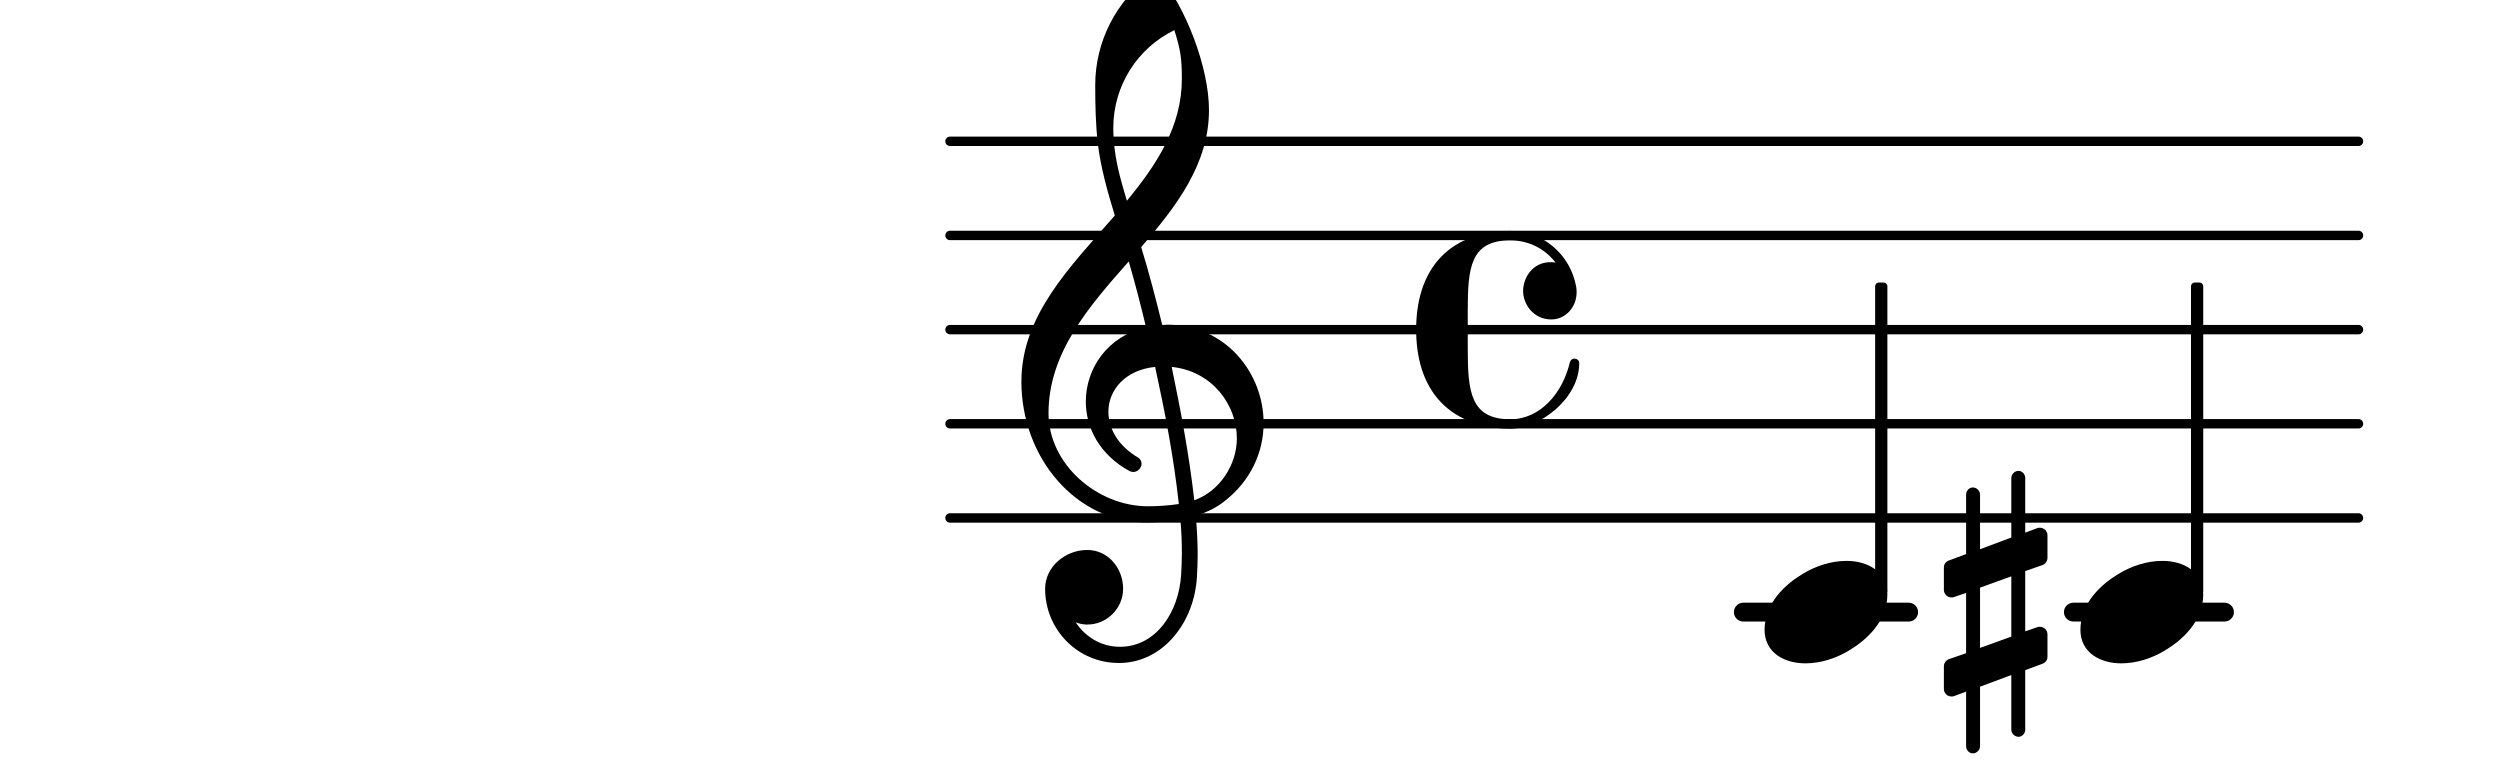
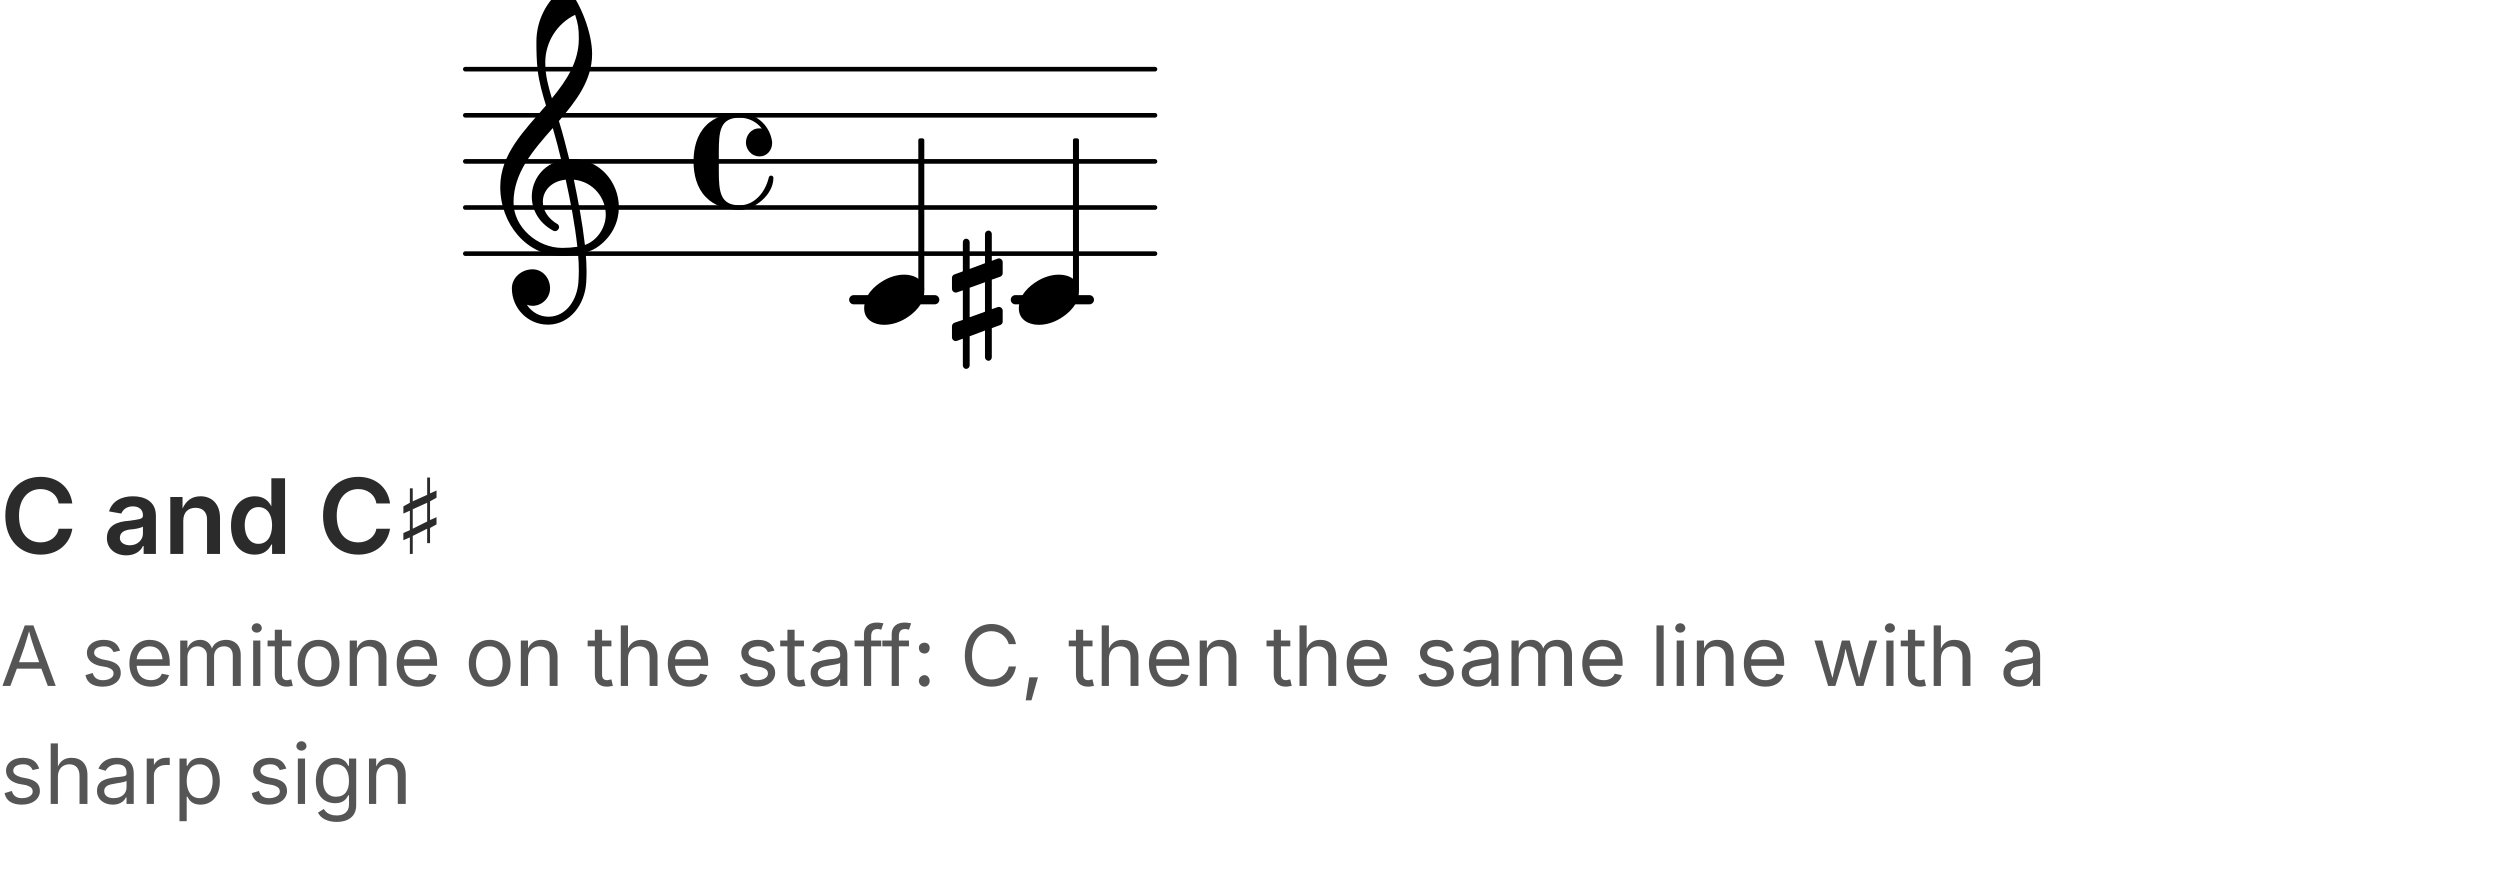
- <svg xmlns="http://www.w3.org/2000/svg" xmlns:xlink="http://www.w3.org/1999/xlink" version="1.2" width="46.64mm" height="14.23mm" viewBox="4.191 4.124 26.542 8.1">
+ <svg xmlns="http://www.w3.org/2000/svg" xmlns:xlink="http://www.w3.org/1999/xlink" version="1.2" width="95.25mm" height="33.805mm" viewBox="4.191 4.124 54.206 19.242">
  <style type="text/css">

tspan { white-space: pre; }

</style>
  <g transform="translate(14.2264, 9.6243)">
    <line stroke-linejoin="round" stroke-linecap="round" stroke-width="0.1" stroke="currentColor" x1="0.05" y1="0" x2="15.007" y2="0" />
  </g>
  <g transform="translate(14.2264, 8.6243)">
    <line stroke-linejoin="round" stroke-linecap="round" stroke-width="0.1" stroke="currentColor" x1="0.05" y1="0" x2="15.007" y2="0" />
  </g>
  <g transform="translate(14.2264, 7.6243)">
    <line stroke-linejoin="round" stroke-linecap="round" stroke-width="0.1" stroke="currentColor" x1="0.05" y1="0" x2="15.007" y2="0" />
  </g>
  <g transform="translate(14.2264, 6.6243)">
    <line stroke-linejoin="round" stroke-linecap="round" stroke-width="0.1" stroke="currentColor" x1="0.05" y1="0" x2="15.007" y2="0" />
  </g>
  <g transform="translate(14.2264, 5.6243)">
    <line stroke-linejoin="round" stroke-linecap="round" stroke-width="0.1" stroke="currentColor" x1="0.05" y1="0" x2="15.007" y2="0" />
  </g>
  <g transform="translate(5.6906, 10.6243)">
    <rect x="20.415" y="-0.1" width="1.805" height="0.2" ry="0.1" fill="currentColor" />
  </g>
  <g transform="translate(5.6906, 10.6243)">
    <rect x="16.91" y="-0.1" width="1.956" height="0.2" ry="0.1" fill="currentColor" />
  </g>
  <g transform="translate(24.8306, 10.6243)">
    <path transform="scale(0.004, -0.004)" d="M216 -312c0 -10 -8 -19 -18 -19s-19 9 -19 19v145l-83 -31v-158c0 -10 -9 -19 -19 -19s-18 9 -18 19v145l-32 -12c-2 -1 -5 -1 -7 -1c-11 0 -20 9 -20 20v60c0 8 5 16 13 19l46 16v160l-32 -11c-2 -1 -5 -1 -7 -1c-11 0 -20 9 -20 20v60c0 8 5 15 13 18l46 17v158 c0 10 8 19 18 19s19 -9 19 -19v-145l83 31v158c0 10 9 19 19 19s18 -9 18 -19v-145l32 12c2 1 5 1 7 1c11 0 20 -9 20 -20v-60c0 -8 -5 -16 -13 -19l-46 -16v-160l32 11c2 1 5 1 7 1c11 0 20 -9 20 -20v-60c0 -8 -5 -15 -13 -18l-46 -17v-158zM96 65v-160l83 30v160z" fill="currentColor" />
  </g>
  <g transform="translate(27.5198, 7.6243)">
    <rect x="-0.065" y="-0.5" width="0.13" height="3.314" ry="0.04" fill="currentColor" />
  </g>
  <a style="color:inherit;" xlink:href="textedit:///tmp/tmpllmsyltm.svg:13:16:17">
    <g transform="translate(26.2806, 10.6243)">
      <path transform="scale(0.004, -0.004)" d="M218 136c55 0 108 -28 108 -89c0 -71 -55 -121 -102 -149c-35 -21 -75 -34 -116 -34c-55 0 -108 28 -108 89c0 71 55 121 102 149c35 21 75 34 116 34z" fill="currentColor" />
    </g>
  </a>
  <g transform="translate(24.1656, 7.6243)">
    <rect x="-0.065" y="-0.5" width="0.13" height="3.314" ry="0.04" fill="currentColor" />
  </g>
  <a style="color:inherit;" xlink:href="textedit:///tmp/tmpllmsyltm.svg:11:27:28">
    <g transform="translate(19.2264, 7.6243)">
      <path transform="scale(0.004, -0.004)" d="M359 27c-49 0 -75 42 -75 75c0 38 27 77 72 77c4 0 9 0 14 -1c-28 37 -72 59 -120 59c-106 0 -113 -73 -113 -186v-51v-51c0 -113 7 -187 113 -187c80 0 139 70 158 151c2 7 7 10 12 10c6 0 13 -4 13 -12c0 -94 -105 -174 -183 -174c-68 0 -137 21 -184 70 c-49 51 -66 122 -66 193s17 142 66 193c47 49 116 69 184 69c87 0 160 -63 175 -149c1 -5 1 -10 1 -14c0 -40 -30 -72 -67 -72z" fill="currentColor" />
    </g>
  </a>
  <g transform="translate(15.0264, 8.6243)">
    <path transform="scale(0.004, -0.004)" d="M266 -635h-6c-108 0 -195 88 -195 197c0 58 53 103 112 103c54 0 95 -47 95 -103c0 -52 -43 -95 -95 -95c-11 0 -21 2 -31 6c26 -39 68 -65 117 -65h4zM461 -203c68 24 113 95 113 164c0 90 -66 179 -173 190c24 -116 46 -231 60 -354zM74 28c0 -135 129 -247 264 -247 c28 0 55 2 82 6c-14 127 -37 245 -63 364c-79 -8 -124 -61 -124 -119c0 -44 25 -91 81 -123c5 -5 7 -10 7 -15c0 -11 -10 -22 -22 -22c-3 0 -6 1 -9 2c-80 43 -117 115 -117 185c0 88 58 174 160 197c-14 58 -29 117 -46 175c-107 -121 -213 -243 -213 -403zM335 -262 c-188 0 -333 172 -333 374c0 177 131 306 248 441c-19 62 -37 125 -45 190c-6 52 -7 104 -7 156c0 115 55 224 149 292c6 5 14 5 20 0c71 -84 133 -245 133 -358c0 -143 -86 -255 -180 -364c21 -68 39 -138 56 -207c4 0 9 1 13 1c155 0 256 -128 256 -261 c0 -76 -33 -154 -107 -210c-22 -17 -47 -28 -73 -36c3 -35 5 -70 5 -105c0 -19 -1 -39 -2 -58c-7 -119 -88 -225 -202 -228l1 43c93 2 153 92 159 191c1 18 2 37 2 55c0 31 -1 61 -4 92c-29 -5 -58 -8 -89 -8zM428 916c0 55 -4 79 -20 129c-99 -48 -162 -149 -162 -259 c0 -74 18 -133 36 -194c80 97 146 198 146 324z" fill="currentColor" />
  </g>
  <a style="color:inherit;" xlink:href="textedit:///tmp/tmpllmsyltm.svg:12:16:17">
    <g transform="translate(22.9264, 10.6243)">
      <path transform="scale(0.004, -0.004)" d="M218 136c55 0 108 -28 108 -89c0 -71 -55 -121 -102 -149c-35 -21 -75 -34 -116 -34c-55 0 -108 28 -108 89c0 71 55 121 102 149c35 21 75 34 116 34z" fill="currentColor" />
    </g>
  </a>
+   <g font-family="system-ui, -apple-system, Segoe UI, sans-serif">
+     <text x="4.191" y="16.139" font-size="2.259" fill="#2B2B2B" text-anchor="start" font-weight="600">C and C♯</text>
+     <text x="4.191" y="19" font-size="1.807" fill="#555555" text-anchor="start">A semitone on the staff: C, then the same line with a</text>
+     <text x="4.191" y="21.56" font-size="1.807" fill="#555555" text-anchor="start">sharp sign</text>
+   </g>
</svg>
